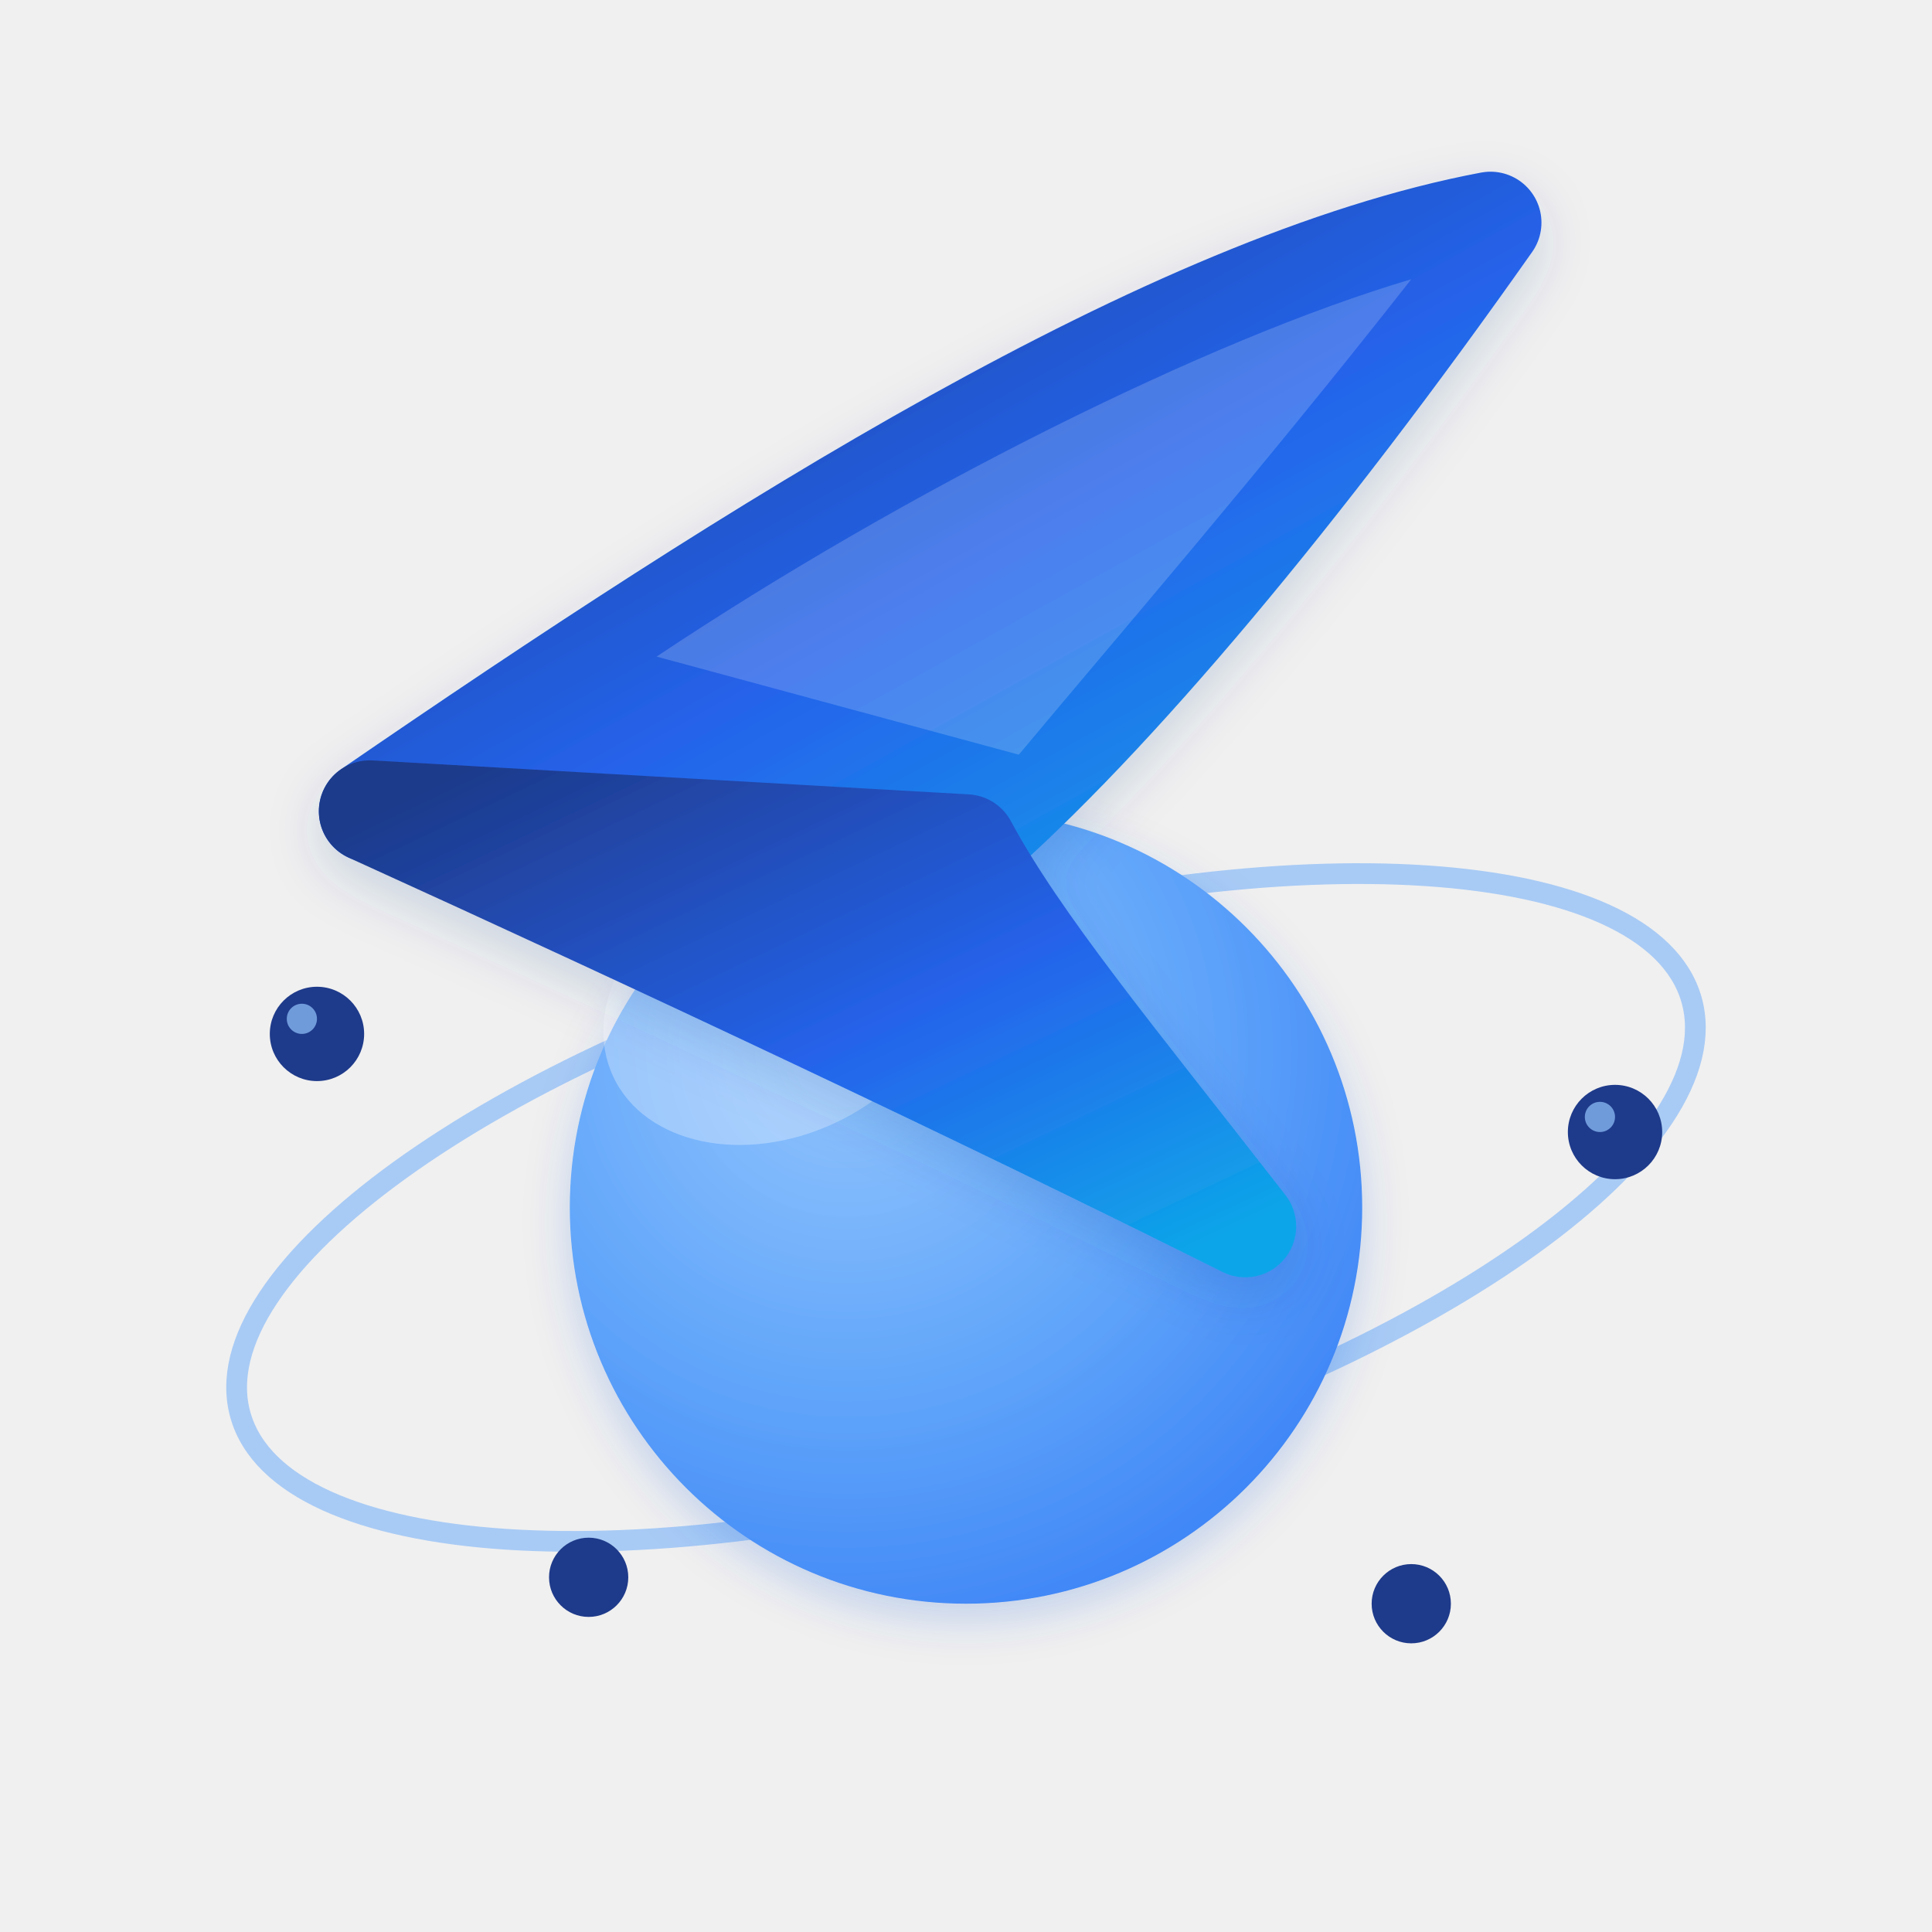
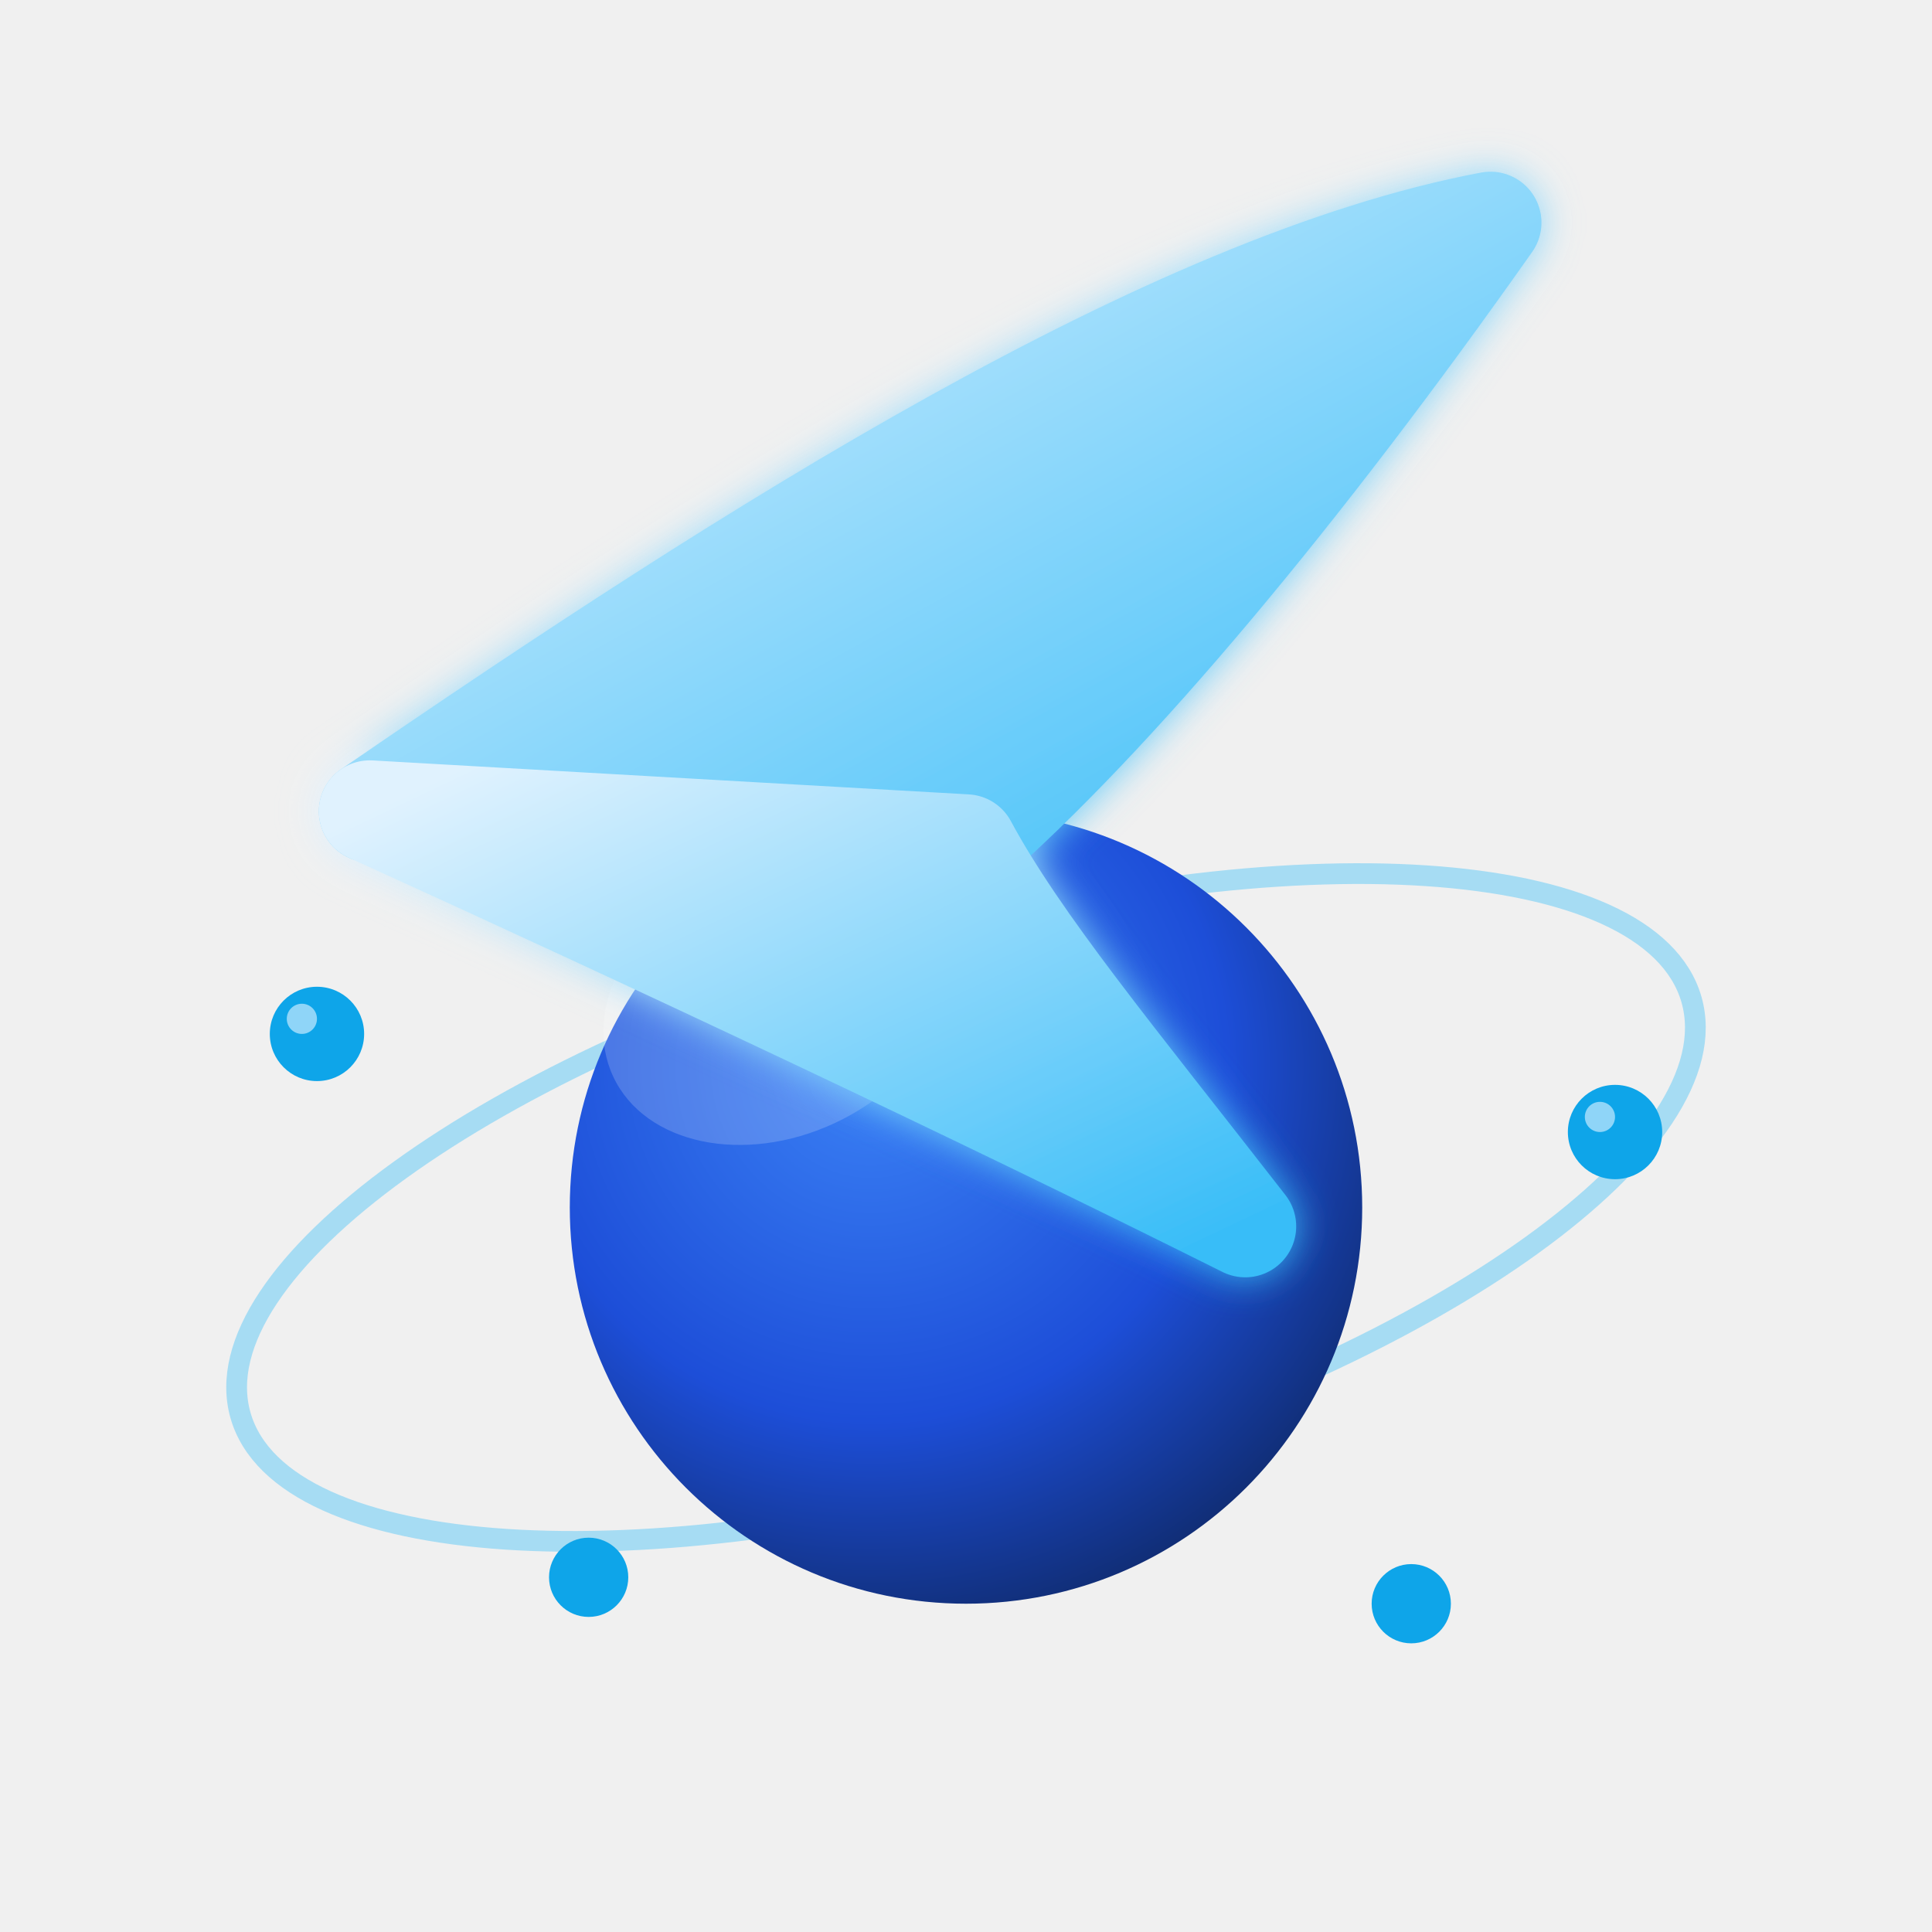
<svg xmlns="http://www.w3.org/2000/svg" viewBox="0 0 1024 1024" width="1024" height="1024">
  <defs>
-     <radialGradient id="globeOffLight" cx="35%" cy="30%" r="80%">
-       <stop offset="0%" stop-color="#93C5FD" />
-       <stop offset="55%" stop-color="#60A5FA" />
-       <stop offset="100%" stop-color="#3B82F6" />
+     <radialGradient id="globeOffDark" cx="38%" cy="32%" r="75%">
+       <stop offset="0%" stop-color="#3B82F6" />
+       <stop offset="60%" stop-color="#1D4ED8" />
+       <stop offset="100%" stop-color="#0F2A6B" />
    </radialGradient>
-     <linearGradient id="birdOffLight" x1="0" y1="0" x2="1" y2="1">
-       <stop offset="0%" stop-color="#1E3A8A" />
-       <stop offset="55%" stop-color="#2563EB" />
-       <stop offset="100%" stop-color="#0EA5E9" />
+     <linearGradient id="birdOffDark" x1="0" y1="0" x2="1" y2="1">
+       <stop offset="0%" stop-color="#E0F2FE" />
+       <stop offset="100%" stop-color="#38BDF8" />
    </linearGradient>
-     <filter id="softShadowOffL" x="-30%" y="-30%" width="160%" height="160%">
-       <feDropShadow dx="0" dy="10" stdDeviation="14" flood-color="#1E3A8A" flood-opacity="0.16" />
-     </filter>
-     <filter id="globeShadowOffL" x="-30%" y="-30%" width="160%" height="160%">
-       <feDropShadow dx="0" dy="8" stdDeviation="12" flood-color="#1D4ED8" flood-opacity="0.20" />
+     <filter id="glowOffD" x="-40%" y="-40%" width="180%" height="180%">
+       <feGaussianBlur stdDeviation="10" result="b" />
+       <feMerge>
+         <feMergeNode in="b" />
+         <feMergeNode in="SourceGraphic" />
+       </feMerge>
    </filter>
  </defs>
-   <ellipse cx="512" cy="640" rx="400" ry="144" fill="none" stroke="#60A5FA" stroke-width="11" opacity="0.5" transform="rotate(-16 512 640)" />
-   <circle cx="512" cy="640" r="210" fill="url(#globeOffLight)" filter="url(#globeShadowOffL)" />
-   <ellipse cx="412" cy="530" rx="96" ry="72" fill="#FFFFFF" opacity="0.30" transform="rotate(-25 412 530)" />
-   <g fill="#1E3A8A">
+   <ellipse cx="512" cy="640" rx="400" ry="144" fill="none" stroke="#38BDF8" stroke-width="11" opacity="0.4" transform="rotate(-16 512 640)" />
+   <circle cx="512" cy="640" r="210" fill="url(#globeOffDark)" />
+   <ellipse cx="412" cy="530" rx="96" ry="72" fill="#FFFFFF" opacity="0.18" transform="rotate(-25 412 530)" />
+   <g fill="#0EA5E9">
    <circle cx="168" cy="548" r="25" />
    <circle cx="856" cy="600" r="25" />
    <circle cx="676" cy="222" r="25" />
    <circle cx="312" cy="836" r="21" />
    <circle cx="748" cy="850" r="21" />
  </g>
-   <g fill="#93C5FD" opacity="0.7">
+   <g fill="#BAE6FD" opacity="0.75">
    <circle cx="160" cy="540" r="8" />
    <circle cx="848" cy="592" r="8" />
    <circle cx="668" cy="214" r="8" />
  </g>
-   <g filter="url(#softShadowOffL)" fill="url(#birdOffLight)" stroke="url(#birdOffLight)" stroke-width="54" stroke-linejoin="round">
+   <g filter="url(#glowOffD)" fill="url(#birdOffDark)" stroke="url(#birdOffDark)" stroke-width="54" stroke-linejoin="round">
    <path d="M196 430              C 400 290, 620 150, 790 118              C 690 260, 590 380, 512 448              Z" />
    <path d="M196 430              C 350 500, 520 580, 660 650              C 590 560, 540 500, 512 448              Z" />
  </g>
-   <path d="M348 348            C 480 260, 640 180, 748 148            C 668 250, 590 340, 540 400            Z" fill="#FFFFFF" opacity="0.18" />
</svg>
